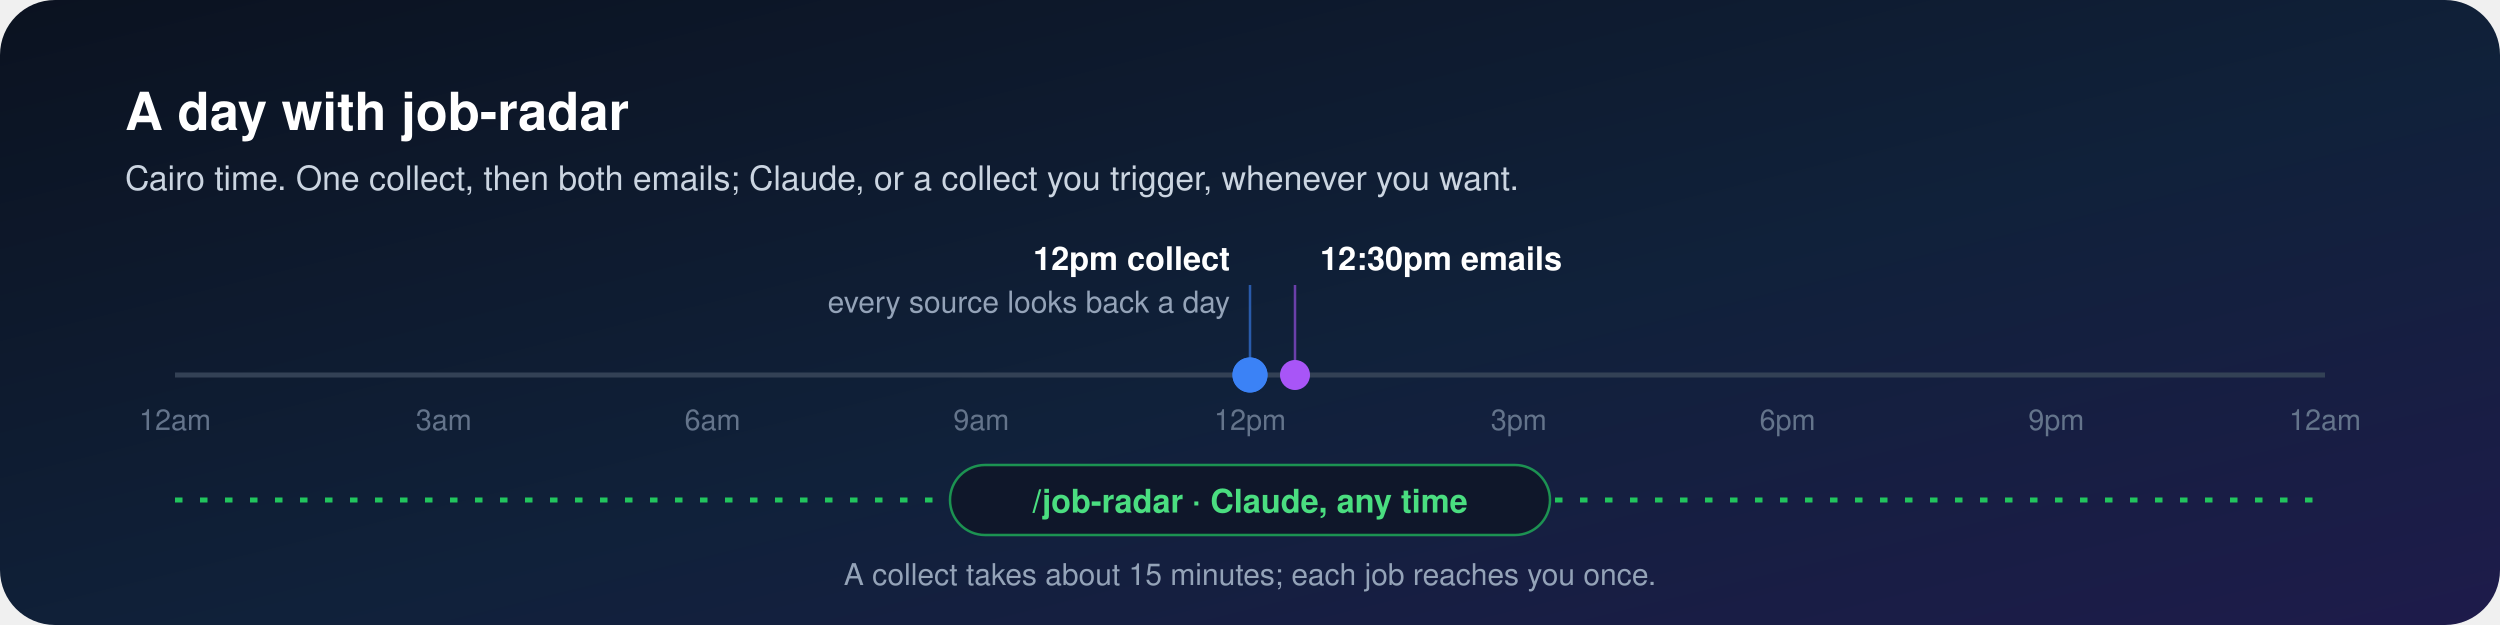
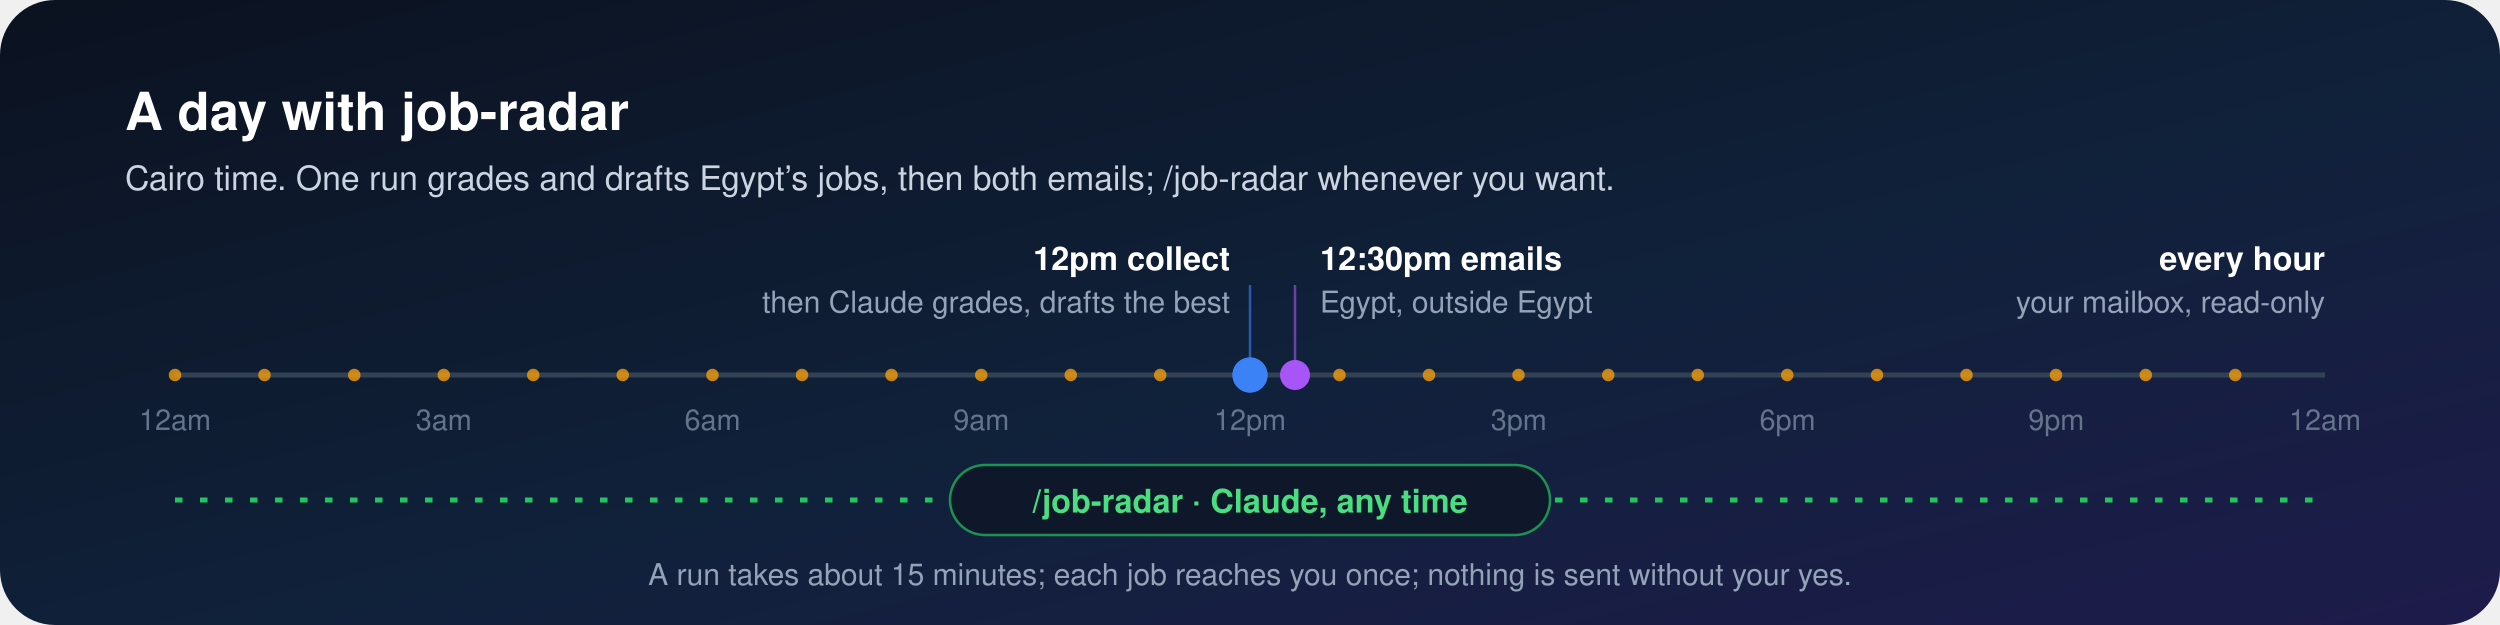
- <svg xmlns="http://www.w3.org/2000/svg" viewBox="0 0 1000 250" width="1000" height="250" role="img" aria-label="A day with job-radar, Cairo time: Airflow collects once, at 12pm, and sends both emails 30 minutes later, at 12:30pm. Claude works only when you type /job-radar, at any time; you can also trigger a collect yourself.">
+ <svg xmlns="http://www.w3.org/2000/svg" viewBox="0 0 1000 250" width="1000" height="250" role="img" aria-label="A day with job-radar, Cairo time: at 12pm Airflow collects, ranks and has Claude grade and draft Egypt's best jobs, then sends both emails, at about 12:30pm. Every hour it reads your mailbox, read-only, for news on your applications. /job-radar in Claude Code, at any time, is where you review, tailor and apply; nothing is sent without your yes.">
  <defs>
    <linearGradient id="bg" x1="0" y1="0" x2="1" y2="1">
      <stop offset="0" stop-color="#0B1220" />
      <stop offset="0.55" stop-color="#10213A" />
      <stop offset="1" stop-color="#1E1B4B" />
    </linearGradient>
  </defs>
  <style>
    text { font-family: "Segoe UI", -apple-system, Helvetica, Arial, sans-serif; }
    .title { font-size: 21px; font-weight: 700; fill: #FFFFFF; }
    .sub { font-size: 13.5px; fill: #CBD5E1; }
    .hour { font-size: 11.5px; fill: #64748B; }
    .label { font-size: 13px; font-weight: 700; fill: #FFFFFF; }
    .note { font-size: 12px; fill: #94A3B8; }
    .ping { animation: ping 2.4s ease-out infinite; transform-box: fill-box; transform-origin: center; }
    @keyframes ping { 0% { transform: scale(1); opacity: 0.7; } 100% { transform: scale(2.6); opacity: 0; } }
    .any { fill: none; stroke: #22C55E; stroke-width: 2; stroke-dasharray: 3 7; animation: flow 2.4s linear infinite; }
    @keyframes flow { to { stroke-dashoffset: -20; } }
  </style>
  <rect width="1000" height="250" rx="22" fill="url(#bg)" />
  <text x="50" y="52" class="title">A day with job-radar</text>
-   <text x="50" y="76" class="sub">Cairo time. One collect, then both emails; Claude, or a collect you trigger, whenever you want.</text>
+   <text x="50" y="76" class="sub">Cairo time. One run grades and drafts Egypt’s jobs, then both emails; /job-radar whenever you want.</text>
  <line x1="70" y1="150" x2="930" y2="150" stroke="#334155" stroke-width="2" />
  <g class="hour" text-anchor="middle">
    <text x="70" y="172">12am</text>
    <text x="177.5" y="172">3am</text>
    <text x="285" y="172">6am</text>
    <text x="392.5" y="172">9am</text>
    <text x="500" y="172">12pm</text>
    <text x="607.5" y="172">3pm</text>
    <text x="715" y="172">6pm</text>
    <text x="822.5" y="172">9pm</text>
    <text x="930" y="172">12am</text>
  </g>
+   <g fill="#F59E0B" fill-opacity="0.8">
+     <circle cx="70.0" cy="150" r="2.5" />
+     <circle cx="105.8" cy="150" r="2.5" />
+     <circle cx="141.7" cy="150" r="2.5" />
+     <circle cx="177.5" cy="150" r="2.5" />
+     <circle cx="213.3" cy="150" r="2.5" />
+     <circle cx="249.1" cy="150" r="2.5" />
+     <circle cx="285.0" cy="150" r="2.5" />
+     <circle cx="320.8" cy="150" r="2.5" />
+     <circle cx="356.6" cy="150" r="2.5" />
+     <circle cx="392.5" cy="150" r="2.5" />
+     <circle cx="428.3" cy="150" r="2.5" />
+     <circle cx="464.1" cy="150" r="2.5" />
+     <circle cx="500.0" cy="150" r="2.5" />
+     <circle cx="535.8" cy="150" r="2.5" />
+     <circle cx="571.6" cy="150" r="2.5" />
+     <circle cx="607.4" cy="150" r="2.5" />
+     <circle cx="643.3" cy="150" r="2.5" />
+     <circle cx="679.1" cy="150" r="2.5" />
+     <circle cx="714.9" cy="150" r="2.5" />
+     <circle cx="750.8" cy="150" r="2.5" />
+     <circle cx="786.6" cy="150" r="2.5" />
+     <circle cx="822.4" cy="150" r="2.5" />
+     <circle cx="858.3" cy="150" r="2.5" />
+     <circle cx="894.1" cy="150" r="2.5" />
+   </g>
+   <text x="930" y="108" class="label" text-anchor="end">every hour</text>
+   <text x="930" y="125" class="note" text-anchor="end">your mailbox, read-only</text>
  <line x1="500" y1="150" x2="500" y2="114" stroke="#3B82F6" stroke-opacity="0.6" />
  <circle cx="500" cy="150" r="7" fill="#3B82F6" class="ping" />
  <circle cx="500" cy="150" r="7" fill="#3B82F6" />
  <text x="492" y="108" class="label" text-anchor="end">12pm collect</text>
-   <text x="492" y="125" class="note" text-anchor="end">every source looks back a day</text>
+   <text x="492" y="125" class="note" text-anchor="end">then Claude grades, drafts the best</text>
  <circle cx="518" cy="150" r="6" fill="#A855F7" />
  <text x="528" y="108" class="label">12:30pm emails</text>
+   <text x="528" y="125" class="note">Egypt, outside Egypt</text>
  <line x1="518" y1="150" x2="518" y2="114" stroke="#A855F7" stroke-opacity="0.6" />
  <path class="any" d="M70 200 H378" />
  <path class="any" d="M622 200 H930" />
  <rect x="380" y="186" width="240" height="28" rx="14" fill="#0F172A" stroke="#22C55E" stroke-opacity="0.7" />
  <text x="500" y="205" class="label" text-anchor="middle" style="fill:#4ADE80">/job-radar · Claude, any time</text>
-   <text x="500" y="234" class="note" text-anchor="middle">A collect takes about 15 minutes; each job reaches you once.</text>
+   <text x="500" y="234" class="note" text-anchor="middle">A run takes about 15 minutes; each job reaches you once; nothing is sent without your yes.</text>
</svg>
